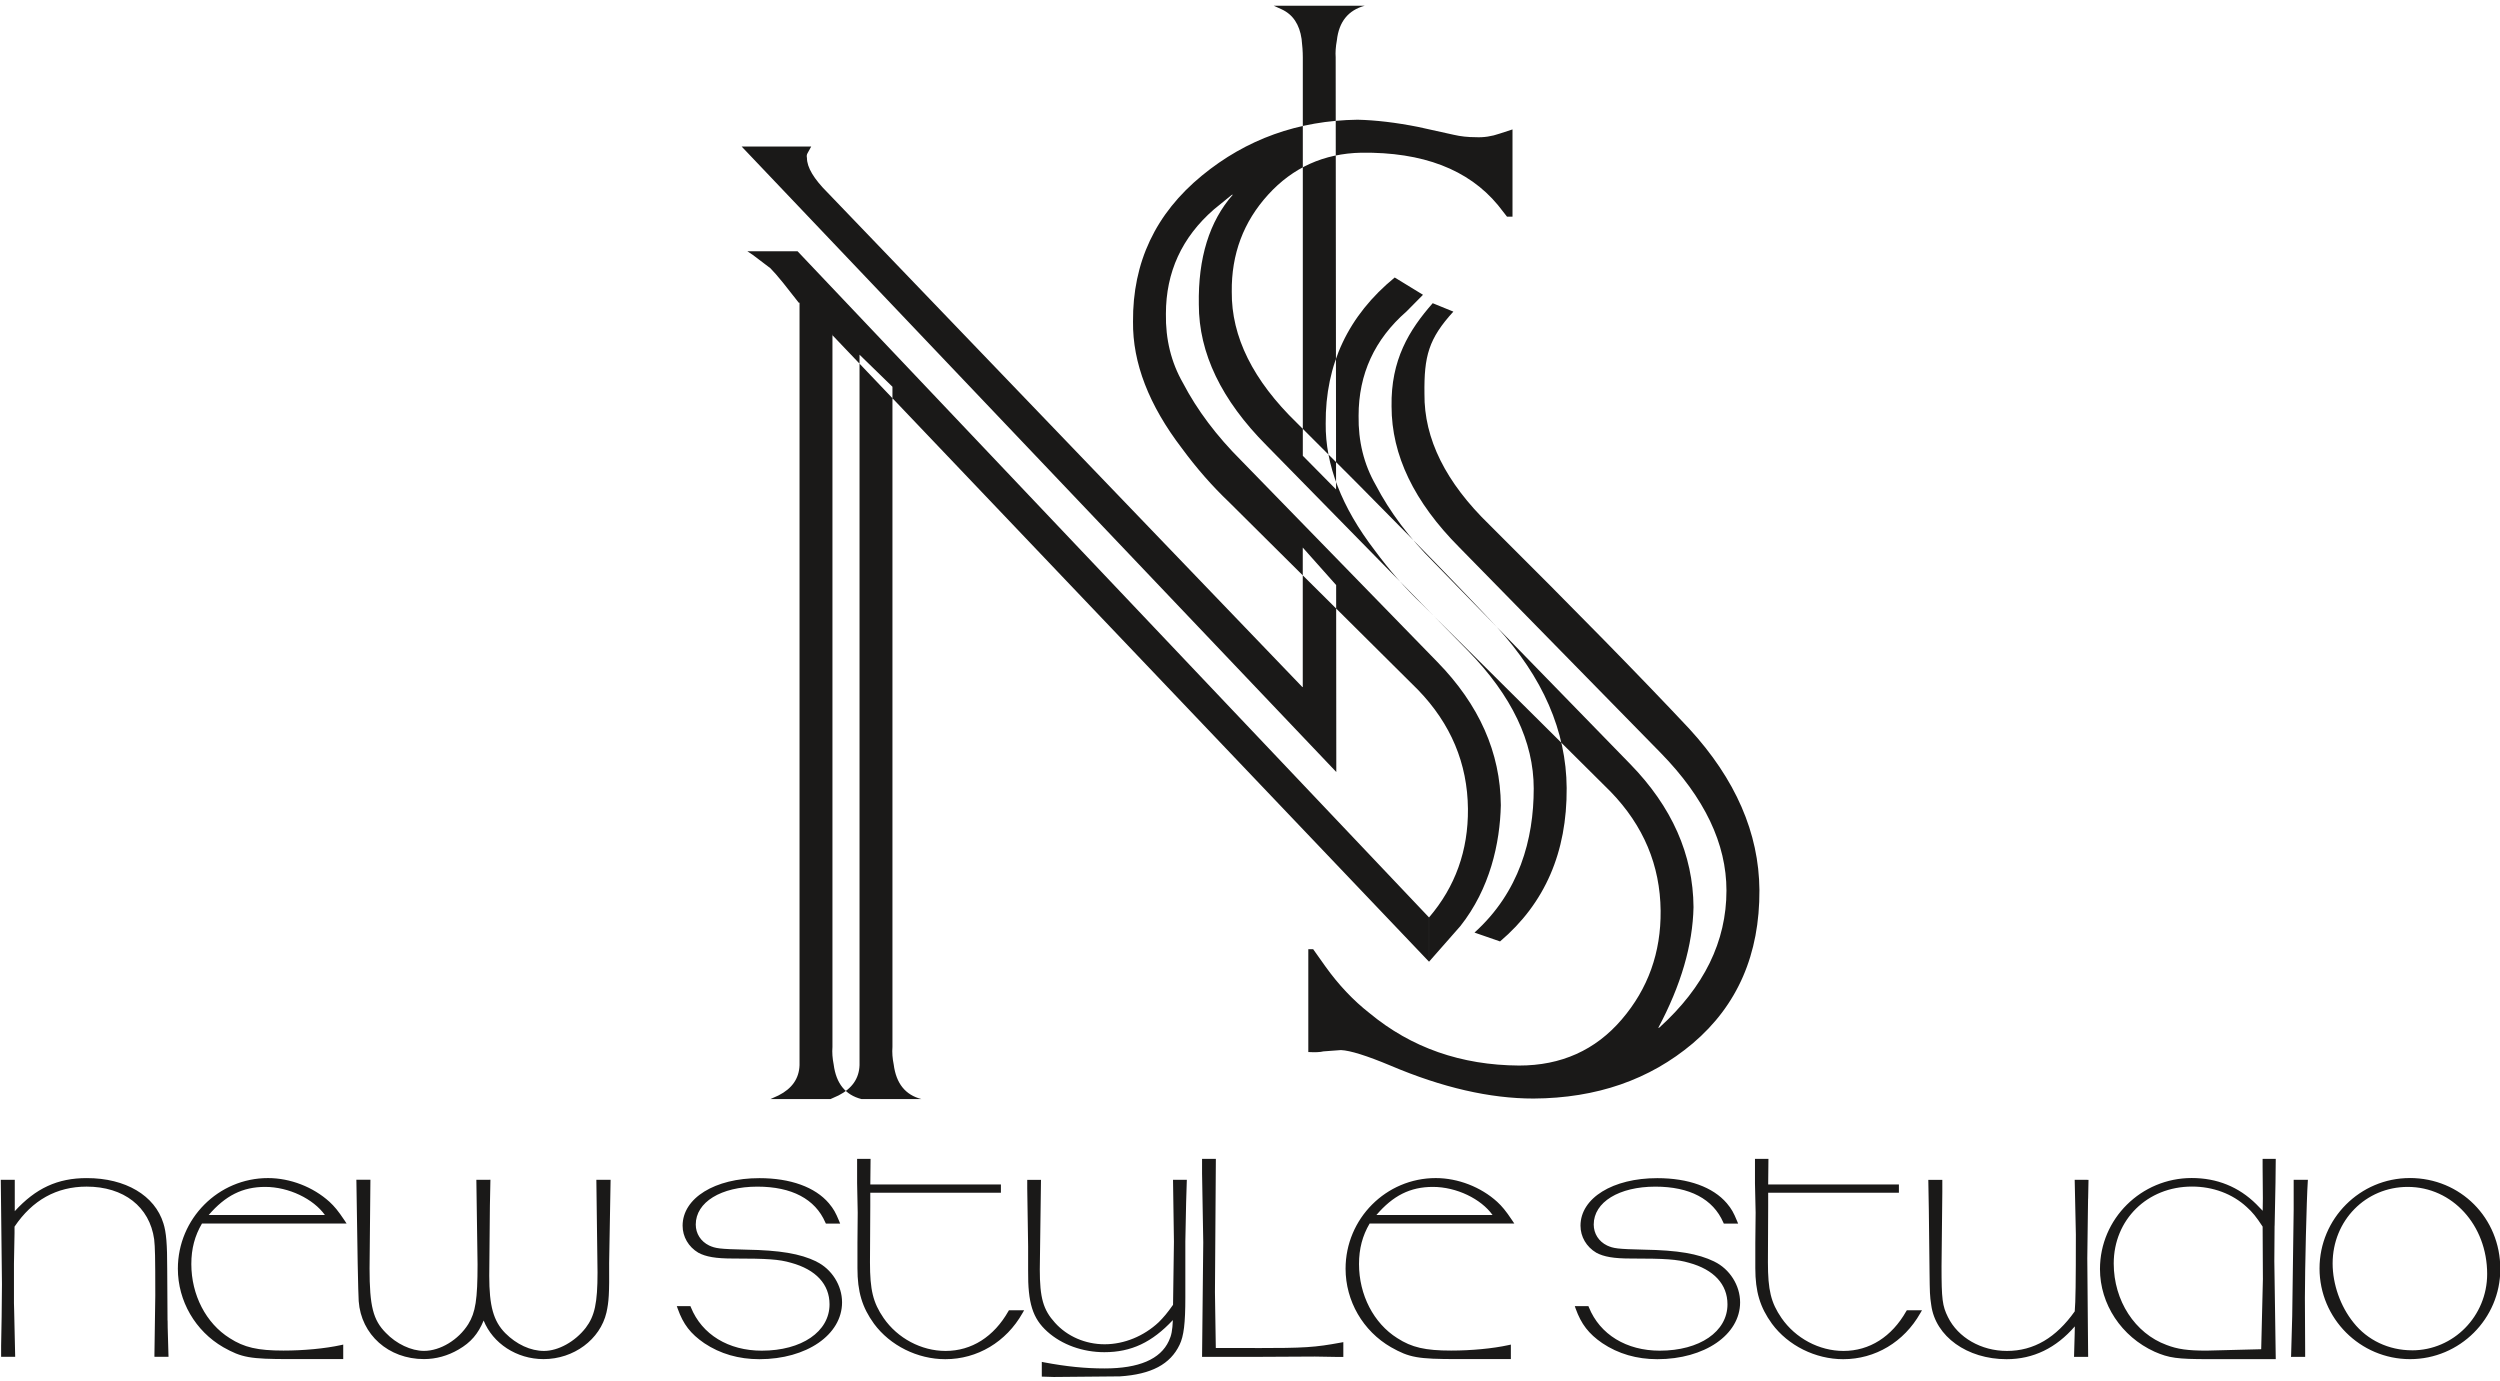
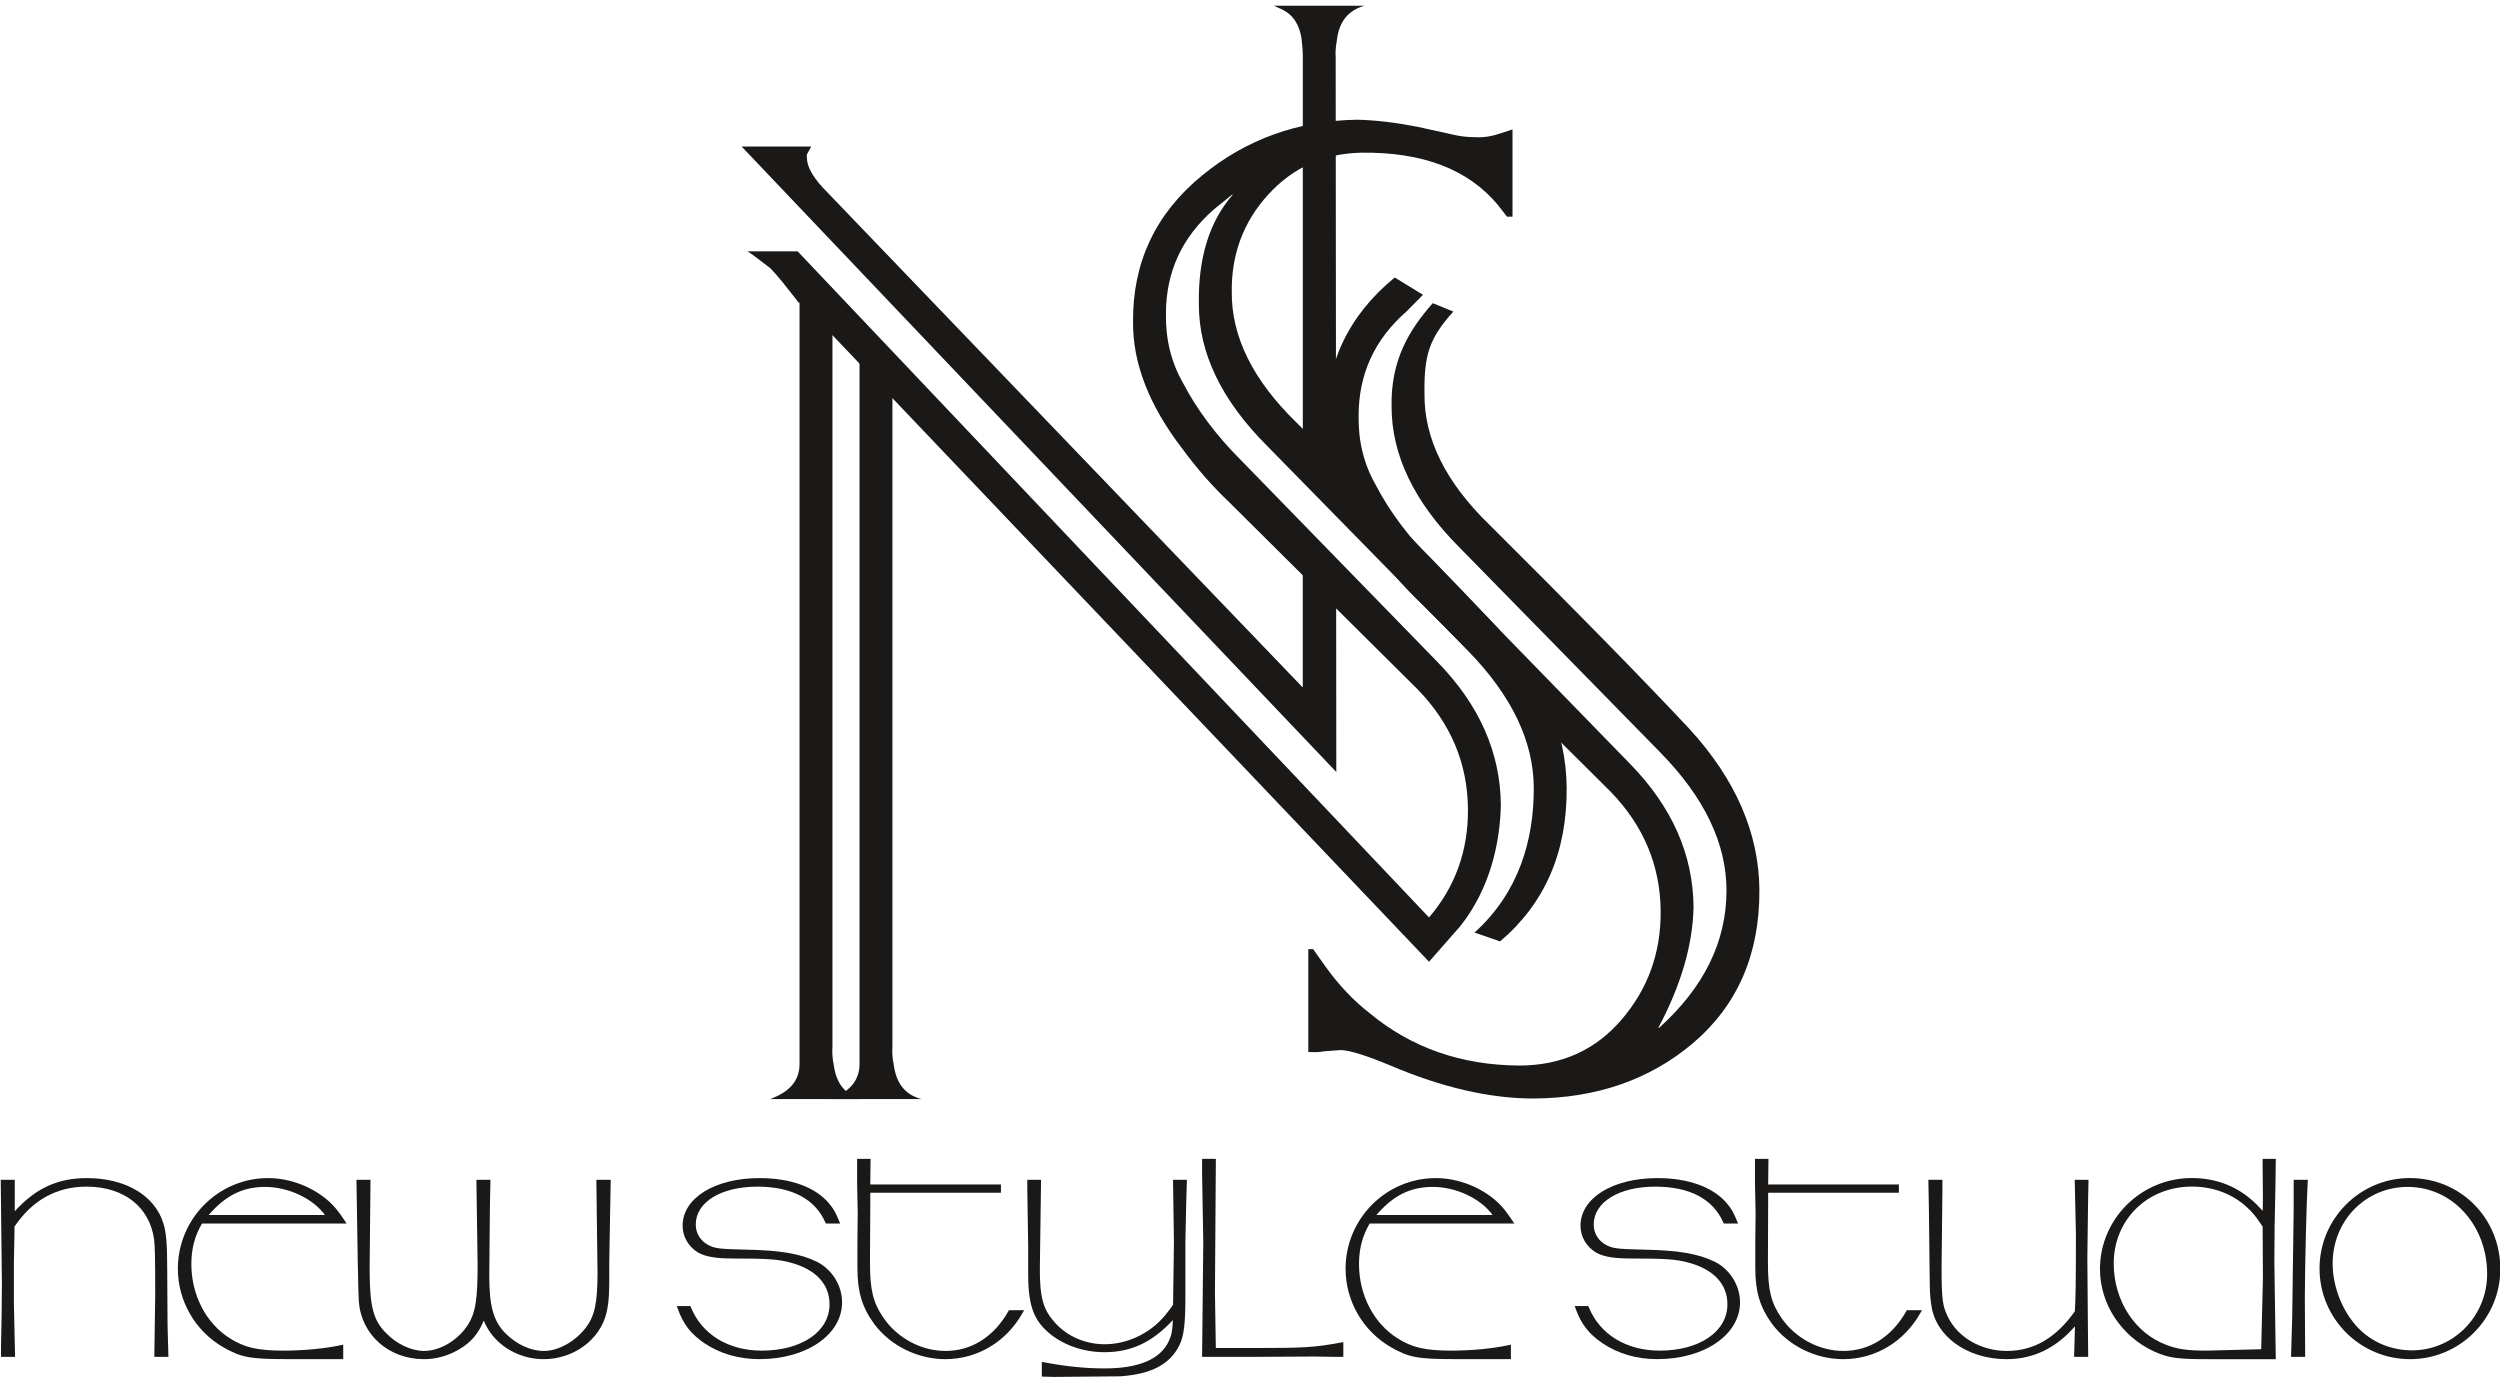
- <svg xmlns="http://www.w3.org/2000/svg" width="96" height="53" viewBox="0 0 96 53">
-   <g fill="#1A1918" fill-rule="evenodd">
-     <path d="M31.953 12.857h.013v27.345c-.017.216 0 .44.047.675.094.73.45 1.17 1.067 1.327h-3.494l.31-.14c.52-.264.79-.65.806-1.164V11.626h-.028l-.604-.767c-.202-.25-.364-.435-.488-.56l-.673-.51-.21-.14h1.928l24.247 25.58v1.7L31.953 12.858M51.308 22.467l.006 7.178L28.48 5.628h2.67l-.14.254c-.03.047-.04.11-.023.186 0 .357.263.8.79 1.326l18.235 18.99h.014v-5.358l1.282 1.44M50.028 17.5V2.196c0-.216-.018-.45-.047-.7C49.9.94 49.65.56 49.22.36l-.308-.14h3.494c-.632.172-.99.612-1.07 1.326-.046.252-.06.466-.046.652l.015 16.597-1.277-1.293M57.603 36.15c1.72-1.46 2.573-3.423 2.557-5.892-.016-2.19-.913-4.252-2.694-6.193-1.832-1.956-4.39-4.564-7.666-7.825-1.683-1.632-2.517-3.31-2.5-5.036-.017-1.446.45-2.69 1.398-3.73.95-1.043 2.14-1.58 3.572-1.61 2.364-.03 4.114.64 5.25 2.01l.35.447h.21V4.97l-.49.16c-.31.108-.62.154-.927.138-.295 0-.575-.03-.84-.092l-1.37-.303c-.85-.168-1.626-.26-2.324-.276-2.28.032-4.27.746-5.973 2.144-1.78 1.46-2.665 3.33-2.648 5.612-.018 1.583.61 3.205 1.88 4.866.558.76 1.163 1.45 1.817 2.072l7.244 7.196c1.264 1.305 1.903 2.83 1.92 4.57.014 1.602-.485 2.994-1.496 4.175v1.7l1.203-1.368c1.14-1.44 1.523-3.182 1.556-4.644-.016-2.02-.83-3.856-2.44-5.503l-7.527-7.73c-.95-.948-1.696-1.94-2.24-2.982-.452-.79-.67-1.675-.654-2.654 0-1.6.612-2.935 1.84-4.007l.688-.56.043-.01c-.903 1.027-1.338 2.432-1.307 4.22 0 1.864.866 3.667 2.6 5.41l7.74 7.892c1.68 1.724 2.52 3.486 2.52 5.285 0 1.958-.557 3.98-2.274 5.53l.98.34M53.557 10.656c-1.782 1.46-2.667 3.33-2.65 5.61-.017 1.584.61 3.206 1.883 4.868.56.76 1.164 1.45 1.816 2.07l7.242 7.197c1.265 1.306 1.903 2.83 1.92 4.572.016 1.602-.482 2.993-1.493 4.174-1.01 1.18-2.324 1.77-3.942 1.77-2.225-.014-4.138-.683-5.74-2.01-.62-.484-1.19-1.084-1.703-1.803l-.465-.656h-.186v3.95c.26.015.456.007.58-.025l.675-.05c.354.016.99.214 1.906.598 1.983.842 3.812 1.263 5.488 1.263 2.42-.014 4.456-.72 6.114-2.118 1.72-1.46 2.572-3.423 2.56-5.89-.018-2.19-.916-4.254-2.697-6.195-1.833-1.955-4.388-4.564-7.666-7.825-1.684-1.63-2.518-3.31-2.5-5.035-.018-1.446.16-2.114 1.11-3.155l-.793-.323c-.903 1.026-1.613 2.178-1.58 3.967 0 1.863.865 3.665 2.6 5.407l7.736 7.895c1.683 1.722 2.524 3.484 2.524 5.285 0 1.956-.86 3.71-2.575 5.26l-.046.017c.872-1.633 1.325-3.178 1.356-4.64-.015-2.02-.83-3.856-2.44-5.504l-7.526-7.73c-.95-.946-1.698-1.94-2.24-2.982-.453-.79-.67-1.675-.655-2.654 0-1.6.614-2.934 1.84-4.004l.633-.64-1.086-.664M34.27 14.85V40.2c-.017.218 0 .443.048.675.093.73.448 1.172 1.067 1.33H31.89l.31-.14c.52-.265.79-.652.806-1.165V13.62l1.263 1.23M6.433 50.71l-.012-1.957c0-.982-.036-1.43-.146-1.776-.33-1.072-1.456-1.738-2.938-1.738-1.13-.002-1.967.393-2.77 1.27v-1.205H.03l.045 4.006-.012 1.252-.02 1.117v.423h.54l-.04-1.8-.007-.256v-1.53l.022-1.17v-.243c.686-1.02 1.617-1.537 2.77-1.537 1.425 0 2.418.774 2.592 2.023.034.316.043.64.043 2.16l-.034 2.35.076.003h.466l-.032-1.13-.003-.264M13.31 46.985l-.076-.116c-.256-.385-.395-.545-.58-.718-.63-.572-1.51-.913-2.36-.913-1.91-.002-3.464 1.56-3.464 3.48 0 1.24.67 2.395 1.744 3.015.71.4 1.02.456 2.558.456h2.048v-.557l-.09.02c-.605.132-1.43.21-2.204.21-.992 0-1.513-.12-2.067-.478-.91-.57-1.472-1.66-1.472-2.844 0-.592.133-1.087.408-1.555h5.555zm-3.126-1.408c.906 0 1.85.46 2.293 1.08H8.013c.642-.745 1.3-1.08 2.17-1.08zM23.376 45.305H22.9l.045 3.56c0 1.17-.107 1.667-.453 2.123-.41.53-1.055.888-1.603.888-.515 0-1.055-.25-1.487-.683-.456-.465-.615-1.042-.615-2.204l.025-2.684.02-1.003-.074.002h-.466l.046 3.248c0 1.348-.077 1.843-.357 2.296-.378.604-1.075 1.026-1.7 1.026-.49 0-1.065-.272-1.464-.692-.49-.493-.626-1.025-.626-2.475l.033-3.405h-.54l.002.075c.034 2.602.068 4.273.088 4.585.092 1.29 1.145 2.227 2.506 2.227.46 0 .92-.127 1.33-.368.472-.273.75-.6.962-1.113.352.875 1.262 1.482 2.302 1.482 1.156 0 2.173-.754 2.414-1.79.09-.41.113-.692.103-1.906l.056-3.19h-.074M31.35 48.442c-.624-.302-1.405-.433-2.7-.455-1.032-.024-1.17-.047-1.42-.16-.32-.157-.513-.457-.513-.805 0-.86.972-1.455 2.367-1.455 1.317 0 2.22.475 2.608 1.374l.022.045h.548l-.042-.104c-.133-.32-.205-.454-.392-.678-.528-.62-1.475-.963-2.666-.963-1.71-.002-2.95.765-2.95 1.826 0 .424.225.812.603 1.037.288.157.68.223 1.31.223 1.35 0 1.793.03 2.255.165.95.26 1.474.825 1.474 1.594 0 1.05-1.07 1.78-2.602 1.78-1.28 0-2.298-.62-2.72-1.662l-.02-.048h-.523l.036.1c.214.6.49.957 1.02 1.323.612.41 1.326.614 2.116.614 1.81 0 3.174-.937 3.174-2.183 0-.652-.397-1.28-.987-1.565M38.722 50.35c-.557.982-1.413 1.526-2.412 1.526-.93 0-1.843-.486-2.38-1.264-.406-.593-.523-1.074-.523-2.14l.012-2.152v-.52h5.016v-.317H33.42l.01-.982h-.517v.934l.023 1.13-.01 1.16v.973c0 .903.178 1.503.637 2.135.62.838 1.668 1.36 2.737 1.36 1.228 0 2.337-.66 2.963-1.768l.064-.112h-.584l-.02.038M45.044 45.305l.035 2.376-.034 2.424c-.23.327-.363.48-.547.665-.572.538-1.33.85-2.08.85-.74 0-1.436-.302-1.906-.826-.453-.497-.584-.957-.584-2.05l.046-3.438h-.528v.33l.034 2.224v.928c-.012 1.248.173 1.84.738 2.346.558.502 1.355.79 2.19.79 1.037 0 1.833-.382 2.63-1.233-.017.398-.054.592-.155.803-.322.7-1.15 1.054-2.464 1.054-.748 0-1.466-.072-2.327-.234l-.087-.018v.566l.463.014 2.535-.023c1.208-.078 1.937-.465 2.294-1.215.16-.335.22-.812.22-1.82V47.67l.03-1.486.027-.88h-.533M48.187 51.764h-1.5l-.023-1.472-.01-.677.035-5.114h-.53v.555l.046 2.65-.046 4.398h2.027l2.308-.012.77.013h.32v-.567l-.087.016c-1.014.187-1.387.212-3.31.212M58.15 46.985l-.077-.116c-.26-.39-.394-.543-.58-.718-.628-.572-1.51-.913-2.358-.913-1.91-.002-3.465 1.56-3.465 3.48 0 1.24.668 2.395 1.745 3.015.71.4 1.02.456 2.554.456h2.048v-.557l-.09.02c-.604.132-1.427.21-2.203.21-.993 0-1.514-.12-2.068-.478-.908-.57-1.47-1.66-1.47-2.844 0-.59.132-1.086.407-1.555h5.556zm-3.127-1.408c.907 0 1.85.46 2.292 1.08h-4.462c.64-.745 1.296-1.08 2.17-1.08zM65.827 48.442c-.623-.302-1.404-.433-2.696-.455-1.032-.024-1.17-.047-1.42-.16-.32-.156-.512-.457-.512-.805 0-.86.972-1.455 2.367-1.455 1.316 0 2.217.475 2.608 1.374l.02.045h.55l-.043-.104c-.132-.32-.204-.452-.39-.676-.532-.623-1.478-.965-2.67-.965-1.708-.002-2.95.765-2.95 1.826 0 .424.227.812.606 1.037.288.157.68.223 1.31.223 1.35 0 1.79.03 2.255.165.95.26 1.473.825 1.473 1.594 0 1.05-1.07 1.78-2.6 1.78-1.28 0-2.297-.62-2.72-1.662l-.02-.048h-.523l.035.1c.212.588.497.96 1.02 1.32.614.412 1.326.617 2.116.617 1.81 0 3.177-.937 3.177-2.183 0-.652-.4-1.28-.99-1.565M73.2 50.35c-.555.982-1.412 1.526-2.41 1.526-.932 0-1.843-.486-2.38-1.264-.406-.59-.522-1.072-.522-2.14l.01-2.152v-.52h5.02v-.317h-5.02c0-.127.01-.982.01-.982h-.517v.934l.025 1.13-.012 1.16v.973c0 .902.18 1.5.64 2.135.62.838 1.668 1.36 2.736 1.36 1.228 0 2.334-.66 2.96-1.768l.065-.112h-.582l-.022.038M80.184 46.032l.015-.725-.075-.002h-.456l.045 2.095c0 1.856-.01 2.576-.043 2.956-.715 1.01-1.57 1.52-2.604 1.52-.986 0-1.877-.51-2.265-1.3-.215-.432-.246-.687-.246-1.945l.03-2.858v-.467h-.538l.014.812.006.337.027 2.392c.01.787.01.907.066 1.27.162 1.203 1.377 2.076 2.893 2.076 1.03 0 1.905-.433 2.62-1.26 0 .134-.005.28-.005.28l-.025.89h.542l-.01-1.092-.023-2.692.022-1.71.008-.576M87.346 47.068l.033-1.653.01-.915h-.505v.31l.01 1.206s-.003.29-.007.478l-.247-.255c-.672-.665-1.51-1.003-2.478-1.003-1.942 0-3.523 1.567-3.523 3.495 0 1.35.824 2.595 2.096 3.174.556.243.867.286 2.07.286h2.584l-.055-3.763.01-1.362zm-.45 2.02l-.066 2.722-2.1.054c-.727 0-1.113-.055-1.535-.218-1.214-.446-2.028-1.7-2.028-3.127 0-1.684 1.29-2.955 3.006-2.955.804 0 1.552.278 2.1.785.223.2.364.373.612.752l.01 1.987zM88.077 45.305v1.146l-.056 4.09-.044 1.565.076-.002h.465v-.243l-.01-2.022c0-1.1.066-3.806.11-4.454l.005-.08h-.545M92.535 45.237c-1.91 0-3.465 1.558-3.465 3.472 0 1.92 1.56 3.482 3.476 3.482 1.91 0 3.466-1.552 3.466-3.46 0-1.96-1.527-3.495-3.477-3.495m.09 6.616c-.897 0-1.716-.388-2.252-1.067-.5-.62-.8-1.468-.8-2.268 0-1.65 1.27-2.94 2.884-2.94 1.71 0 3.05 1.468 3.05 3.343 0 1.62-1.293 2.933-2.883 2.933" />
+ <svg xmlns="http://www.w3.org/2000/svg" width="96px" height="53px" viewBox="0 0 96 53" version="1.1">
+   <defs />
+   <g id="Page-1" stroke="none" stroke-width="1" fill="none" fill-rule="evenodd">
+     <g id="italbags" fill="#1A1918">
+       <path d="M31.953,12.857 L31.966,12.857 L31.966,40.202 C31.949,40.418 31.966,40.643 32.013,40.877 C32.107,41.606 32.463,42.047 33.08,42.204 L29.586,42.204 L29.895,42.065 C30.416,41.8 30.686,41.413 30.702,40.9 L30.702,11.626 L30.674,11.626 L30.07,10.859 C29.868,10.611 29.706,10.425 29.582,10.3 L28.909,9.789 L28.699,9.65 L30.628,9.65 L54.875,35.231 L54.875,36.931 L31.953,12.857" id="Fill-1" />
+       <path d="M51.308,22.467 L51.314,29.645 L28.479,5.628 L31.15,5.628 L31.01,5.882 C30.979,5.929 30.97,5.991 30.987,6.068 C30.987,6.425 31.25,6.867 31.778,7.394 L50.012,26.384 L50.026,26.384 L50.026,21.026 L51.308,22.467" id="Fill-2" />
+       <path d="M50.028,17.5 L50.028,2.196 C50.028,1.98 50.01,1.747 49.981,1.497 C49.9,0.938 49.648,0.56 49.221,0.358 L48.912,0.219 L52.406,0.219 C51.774,0.39 51.417,0.83 51.337,1.544 C51.29,1.796 51.275,2.01 51.29,2.196 L51.305,18.793 L50.028,17.5" id="Fill-3" />
+       <path d="M57.603,36.15 C59.324,34.69 60.176,32.727 60.16,30.258 C60.144,28.069 59.247,26.006 57.466,24.065 C55.634,22.109 53.077,19.501 49.8,16.241 C48.117,14.608 47.283,12.929 47.3,11.204 C47.283,9.758 47.75,8.514 48.698,7.474 C49.648,6.431 50.837,5.895 52.27,5.863 C54.634,5.833 56.384,6.503 57.52,7.873 L57.869,8.321 L58.08,8.321 L58.08,4.969 L57.591,5.13 C57.281,5.238 56.971,5.284 56.663,5.268 C56.368,5.268 56.088,5.238 55.824,5.176 L54.453,4.873 C53.602,4.705 52.827,4.614 52.129,4.597 C49.851,4.629 47.859,5.343 46.157,6.741 C44.376,8.2 43.492,10.071 43.509,12.352 C43.492,13.935 44.119,15.557 45.391,17.218 C45.948,17.979 46.553,18.669 47.207,19.29 L54.451,26.486 C55.714,27.791 56.353,29.315 56.369,31.057 C56.384,32.658 55.885,34.05 54.874,35.231 L54.874,36.931 L56.077,35.562 C57.218,34.121 57.6,32.38 57.633,30.918 C57.617,28.897 56.804,27.062 55.194,25.415 L47.666,17.684 C46.716,16.737 45.97,15.744 45.426,14.703 C44.974,13.912 44.756,13.027 44.772,12.049 C44.772,10.449 45.384,9.115 46.611,8.043 L47.3,7.484 L47.343,7.472 C46.44,8.5 46.005,9.905 46.036,11.692 C46.036,13.557 46.902,15.36 48.637,17.102 L56.375,24.995 C58.056,26.719 58.897,28.481 58.897,30.28 C58.897,32.238 58.339,34.259 56.622,35.81 L57.603,36.15" id="Fill-4" />
+       <path d="M53.557,10.656 C51.775,12.115 50.89,13.986 50.907,16.267 C50.89,17.85 51.518,19.472 52.79,21.134 C53.349,21.894 53.954,22.585 54.606,23.205 L61.848,30.401 C63.113,31.706 63.751,33.23 63.769,34.972 C63.784,36.574 63.286,37.965 62.275,39.146 C61.265,40.327 59.951,40.917 58.333,40.917 C56.108,40.902 54.195,40.233 52.594,38.906 C51.972,38.422 51.403,37.822 50.89,37.103 L50.425,36.447 L50.239,36.447 L50.239,40.396 C50.501,40.412 50.696,40.404 50.82,40.372 L51.495,40.322 C51.849,40.338 52.485,40.536 53.401,40.92 C55.383,41.762 57.212,42.183 58.888,42.183 C61.307,42.169 63.344,41.463 65.002,40.065 C66.721,38.606 67.574,36.642 67.561,34.174 C67.544,31.986 66.646,29.921 64.865,27.98 C63.032,26.025 60.477,23.416 57.199,20.155 C55.516,18.525 54.682,16.845 54.7,15.12 C54.682,13.674 54.86,13.006 55.809,11.965 L55.017,11.642 C54.114,12.668 53.404,13.82 53.436,15.609 C53.436,17.473 54.302,19.275 56.038,21.017 L63.773,28.912 C65.456,30.634 66.297,32.396 66.297,34.197 C66.297,36.153 65.437,37.908 63.722,39.458 L63.676,39.474 C64.548,37.84 65.001,36.296 65.032,34.834 C65.017,32.813 64.202,30.978 62.593,29.33 L55.066,21.6 C54.117,20.654 53.368,19.659 52.826,18.618 C52.373,17.827 52.155,16.942 52.171,15.964 C52.171,14.365 52.784,13.03 54.01,11.96 L54.643,11.32 L53.557,10.656" id="Fill-5" />
+       <path d="M34.269,14.85 L34.269,40.2 C34.253,40.418 34.269,40.643 34.318,40.875 C34.411,41.606 34.766,42.047 35.385,42.204 L31.89,42.204 L32.2,42.065 C32.721,41.8 32.989,41.413 33.006,40.9 L33.006,13.619 L34.269,14.85" id="Fill-6" />
+       <path d="M6.433,50.709 L6.421,48.753 C6.421,47.771 6.384,47.323 6.274,46.977 C5.943,45.905 4.818,45.239 3.336,45.239 C2.207,45.239 1.369,45.633 0.567,46.51 L0.567,45.305 L0.028,45.305 L0.073,49.311 L0.061,50.562 C0.061,50.563 0.039,51.679 0.039,51.679 L0.039,52.103 L0.579,52.103 L0.539,50.302 L0.533,50.047 L0.533,48.518 L0.555,47.346 L0.555,47.104 C1.241,46.085 2.172,45.567 3.325,45.567 C4.75,45.567 5.743,46.341 5.917,47.59 C5.951,47.906 5.96,48.229 5.96,49.749 L5.926,52.101 L6.002,52.103 L6.468,52.103 L6.436,50.973 L6.433,50.709" id="Fill-7" />
+       <path d="M13.311,46.985 L13.234,46.869 C12.978,46.485 12.839,46.325 12.654,46.152 C12.025,45.58 11.144,45.239 10.295,45.239 C8.385,45.239 6.83,46.799 6.83,48.72 C6.83,49.961 7.499,51.115 8.574,51.735 C9.284,52.136 9.595,52.191 11.132,52.191 L13.18,52.191 L13.18,51.633 L13.09,51.654 C12.485,51.785 11.66,51.864 10.886,51.864 C9.894,51.864 9.373,51.743 8.819,51.385 C7.911,50.814 7.348,49.726 7.348,48.541 C7.348,47.948 7.481,47.453 7.756,46.985 L13.311,46.985 L13.311,46.985 Z M10.184,45.577 C11.09,45.577 12.033,46.038 12.477,46.657 L8.013,46.657 C8.655,45.912 9.312,45.577 10.184,45.577 L10.184,45.577 Z" id="Fill-8" />
+       <path d="M23.376,45.305 L22.9,45.305 L22.945,48.866 C22.945,50.036 22.838,50.532 22.492,50.988 C22.081,51.519 21.437,51.876 20.889,51.876 C20.375,51.876 19.835,51.627 19.403,51.193 C18.947,50.728 18.788,50.151 18.788,48.989 L18.813,46.306 L18.834,45.303 L18.759,45.305 L18.294,45.305 L18.34,48.553 C18.34,49.901 18.263,50.395 17.983,50.849 C17.605,51.454 16.908,51.876 16.284,51.876 C15.792,51.876 15.218,51.604 14.819,51.184 C14.329,50.691 14.194,50.159 14.194,48.709 L14.227,45.305 L13.688,45.305 L13.689,45.38 C13.724,47.982 13.758,49.653 13.778,49.965 C13.87,51.255 14.923,52.192 16.284,52.192 C16.743,52.192 17.203,52.065 17.615,51.824 C18.086,51.551 18.363,51.224 18.576,50.711 C18.928,51.585 19.838,52.192 20.878,52.192 C22.034,52.192 23.051,51.438 23.292,50.402 C23.381,49.993 23.405,49.71 23.395,48.496 L23.451,45.306 L23.376,45.305" id="Fill-9" />
+       <path d="M31.349,48.442 C30.726,48.14 29.945,48.009 28.651,47.987 C27.618,47.963 27.479,47.94 27.23,47.826 C26.911,47.67 26.717,47.37 26.717,47.022 C26.717,46.163 27.689,45.567 29.084,45.567 C30.401,45.567 31.304,46.042 31.692,46.941 L31.714,46.985 L32.262,46.985 L32.22,46.881 C32.087,46.56 32.015,46.426 31.828,46.202 C31.3,45.581 30.353,45.239 29.162,45.239 C27.452,45.239 26.212,46.005 26.212,47.066 C26.212,47.49 26.437,47.878 26.815,48.103 C27.103,48.26 27.495,48.326 28.126,48.326 C29.475,48.326 29.918,48.357 30.38,48.491 C31.331,48.75 31.854,49.316 31.854,50.084 C31.854,51.133 30.784,51.864 29.252,51.864 C27.971,51.864 26.954,51.243 26.532,50.202 L26.513,50.154 L25.989,50.154 L26.026,50.255 C26.24,50.853 26.517,51.211 27.045,51.577 C27.658,51.986 28.372,52.191 29.162,52.191 C30.971,52.191 32.336,51.253 32.336,50.007 C32.336,49.355 31.939,48.727 31.349,48.442" id="Fill-10" />
+       <path d="M38.722,50.35 C38.165,51.332 37.309,51.876 36.31,51.876 C35.379,51.876 34.467,51.39 33.93,50.611 C33.524,50.019 33.407,49.538 33.407,48.473 L33.419,46.32 L33.419,45.8 L38.436,45.8 L38.436,45.483 L33.419,45.483 C33.422,45.356 33.43,44.501 33.43,44.501 L32.913,44.501 L32.913,45.434 L32.936,46.564 L32.925,47.725 L32.925,48.697 C32.925,49.6 33.104,50.2 33.563,50.832 C34.183,51.67 35.231,52.192 36.3,52.192 C37.528,52.192 38.637,51.531 39.263,50.424 L39.327,50.312 L38.743,50.312 L38.722,50.35" id="Fill-11" />
+       <path d="M45.044,45.305 L45.079,47.681 L45.046,50.104 C44.815,50.431 44.683,50.584 44.499,50.769 C43.928,51.308 43.17,51.619 42.421,51.619 C41.679,51.619 40.984,51.318 40.514,50.794 C40.061,50.297 39.93,49.837 39.93,48.743 L39.976,45.306 L39.902,45.305 L39.448,45.305 L39.448,45.635 C39.448,45.638 39.482,47.86 39.482,47.86 L39.482,48.788 C39.47,50.036 39.655,50.628 40.22,51.134 C40.778,51.636 41.575,51.924 42.411,51.924 C43.447,51.924 44.243,51.542 45.039,50.691 C45.023,51.088 44.986,51.282 44.885,51.493 C44.563,52.192 43.735,52.547 42.421,52.547 C41.672,52.547 40.954,52.474 40.093,52.312 L40.006,52.295 L40.006,52.861 L40.469,52.874 L43.005,52.851 C44.213,52.772 44.942,52.385 45.299,51.635 C45.461,51.3 45.519,50.823 45.519,49.816 L45.519,47.67 L45.551,46.184 L45.577,45.305 L45.044,45.305" id="Fill-12" />
+       <path d="M48.187,51.764 L46.688,51.764 C46.685,51.629 46.664,50.292 46.664,50.292 L46.654,49.615 L46.689,44.501 L46.614,44.5 L46.16,44.5 L46.16,45.055 C46.16,45.058 46.206,47.704 46.206,47.704 L46.16,52.103 L48.187,52.103 L50.495,52.091 L51.264,52.103 L51.584,52.103 L51.584,51.536 L51.498,51.552 C50.484,51.739 50.111,51.764 48.187,51.764" id="Fill-13" />
+       <path d="M58.15,46.985 L58.073,46.869 C57.813,46.479 57.679,46.327 57.494,46.152 C56.865,45.58 55.984,45.239 55.135,45.239 C53.225,45.239 51.67,46.799 51.67,48.72 C51.67,49.961 52.338,51.115 53.415,51.735 C54.125,52.136 54.435,52.191 55.969,52.191 L58.018,52.191 L58.018,51.633 L57.928,51.654 C57.324,51.785 56.501,51.864 55.725,51.864 C54.732,51.864 54.211,51.743 53.657,51.385 C52.749,50.814 52.186,49.726 52.186,48.541 C52.186,47.949 52.319,47.454 52.594,46.985 L58.15,46.985 L58.15,46.985 Z M55.023,45.577 C55.93,45.577 56.874,46.038 57.315,46.657 L52.853,46.657 C53.493,45.912 54.149,45.577 55.023,45.577 L55.023,45.577 Z" id="Fill-14" />
+       <path d="M65.827,48.442 C65.204,48.14 64.423,48.009 63.131,47.987 C62.098,47.963 61.959,47.94 61.711,47.826 C61.39,47.671 61.198,47.37 61.198,47.022 C61.198,46.163 62.17,45.567 63.565,45.567 C64.881,45.567 65.782,46.042 66.173,46.941 L66.192,46.985 L66.743,46.985 L66.7,46.881 C66.568,46.562 66.496,46.428 66.309,46.204 C65.778,45.581 64.832,45.239 63.641,45.239 C61.932,45.239 60.691,46.005 60.691,47.066 C60.691,47.49 60.917,47.878 61.296,48.103 C61.584,48.26 61.975,48.326 62.605,48.326 C63.955,48.326 64.397,48.357 64.861,48.491 C65.81,48.75 66.333,49.316 66.333,50.084 C66.333,51.133 65.263,51.864 63.732,51.864 C62.452,51.864 61.436,51.243 61.012,50.202 L60.994,50.154 L60.47,50.154 L60.505,50.255 C60.717,50.842 61.002,51.214 61.526,51.574 C62.139,51.986 62.851,52.191 63.641,52.191 C65.451,52.191 66.817,51.253 66.817,50.007 C66.817,49.355 66.418,48.726 65.827,48.442" id="Fill-15" />
+       <path d="M73.201,50.35 C72.645,51.332 71.788,51.876 70.79,51.876 C69.858,51.876 68.947,51.39 68.409,50.611 C68.004,50.022 67.888,49.54 67.888,48.473 L67.897,46.32 L67.897,45.8 L72.917,45.8 L72.917,45.483 L67.897,45.483 C67.899,45.356 67.909,44.501 67.909,44.501 L67.391,44.501 L67.391,45.434 L67.415,46.564 L67.403,47.725 L67.403,48.697 C67.403,49.599 67.583,50.198 68.043,50.832 C68.663,51.67 69.711,52.192 70.779,52.192 C72.008,52.192 73.114,51.531 73.74,50.424 L73.805,50.312 L73.223,50.312 L73.201,50.35" id="Fill-16" />
+       <path d="M80.184,46.032 L80.199,45.307 L80.125,45.305 L79.669,45.305 L79.715,47.4 C79.715,49.256 79.704,49.976 79.672,50.356 C78.957,51.367 78.103,51.876 77.068,51.876 C76.082,51.876 75.191,51.366 74.803,50.576 C74.588,50.144 74.557,49.889 74.557,48.631 L74.588,45.772 L74.588,45.305 L74.049,45.305 L74.064,46.117 L74.07,46.453 L74.097,48.846 C74.107,49.633 74.108,49.753 74.163,50.117 C74.325,51.319 75.54,52.192 77.056,52.192 C78.086,52.192 78.961,51.759 79.677,50.931 C79.675,51.066 79.671,51.211 79.671,51.211 L79.645,52.103 L80.187,52.103 L80.176,51.01 C80.176,51.008 80.154,48.318 80.154,48.318 L80.176,46.609 L80.184,46.032" id="Fill-17" />
+       <path d="M87.346,47.068 L87.379,45.415 L87.39,44.5 L86.885,44.5 L86.885,44.809 L86.896,46.016 C86.896,46.016 86.892,46.306 86.888,46.494 C86.777,46.381 86.641,46.239 86.641,46.239 C85.968,45.575 85.131,45.237 84.162,45.237 C82.22,45.237 80.639,46.804 80.639,48.732 C80.639,50.081 81.464,51.327 82.736,51.906 C83.292,52.149 83.603,52.192 84.806,52.192 L87.39,52.192 L87.335,48.429 L87.346,47.068 L87.346,47.068 Z M86.896,49.089 C86.896,49.089 86.834,51.678 86.83,51.81 C86.699,51.814 84.73,51.864 84.73,51.864 C84.003,51.864 83.617,51.809 83.195,51.646 C81.981,51.2 81.167,49.945 81.167,48.519 C81.167,46.836 82.458,45.565 84.173,45.565 C84.977,45.565 85.725,45.843 86.273,46.35 C86.496,46.551 86.637,46.724 86.885,47.102 C86.885,47.145 86.896,49.089 86.896,49.089 L86.896,49.089 Z" id="Fill-18" />
+       <path d="M88.077,45.305 L88.077,46.451 L88.021,50.54 L87.976,52.105 L88.052,52.103 L88.517,52.103 L88.517,51.86 L88.506,49.838 C88.506,48.738 88.573,46.032 88.616,45.384 L88.622,45.305 L88.077,45.305" id="Fill-19" />
+       <path d="M92.535,45.237 C90.626,45.237 89.07,46.795 89.07,48.709 C89.07,50.63 90.629,52.192 92.546,52.192 C94.456,52.192 96.012,50.64 96.012,48.731 C96.012,46.771 94.485,45.237 92.535,45.237 M92.624,51.853 C91.728,51.853 90.909,51.465 90.373,50.786 C89.873,50.165 89.574,49.318 89.574,48.518 C89.574,46.869 90.842,45.577 92.457,45.577 C94.167,45.577 95.506,47.046 95.506,48.921 C95.506,50.539 94.214,51.853 92.624,51.853" id="Fill-20" />
+     </g>
  </g>
</svg>
